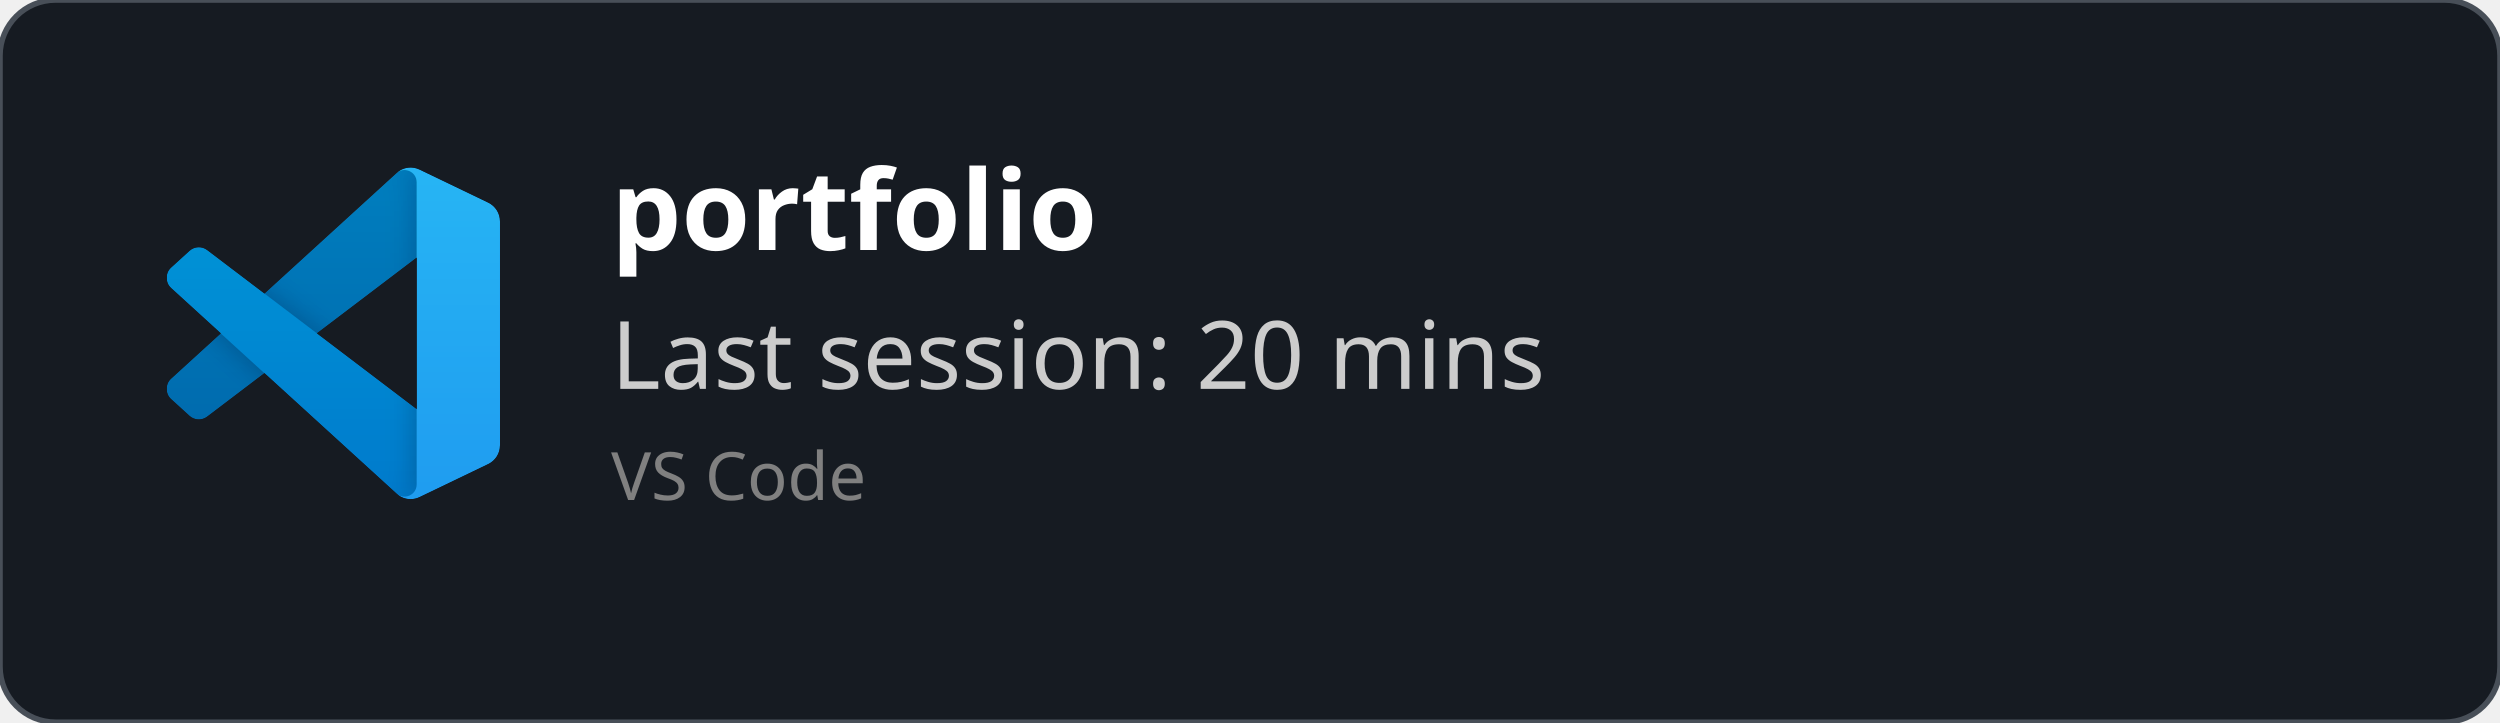
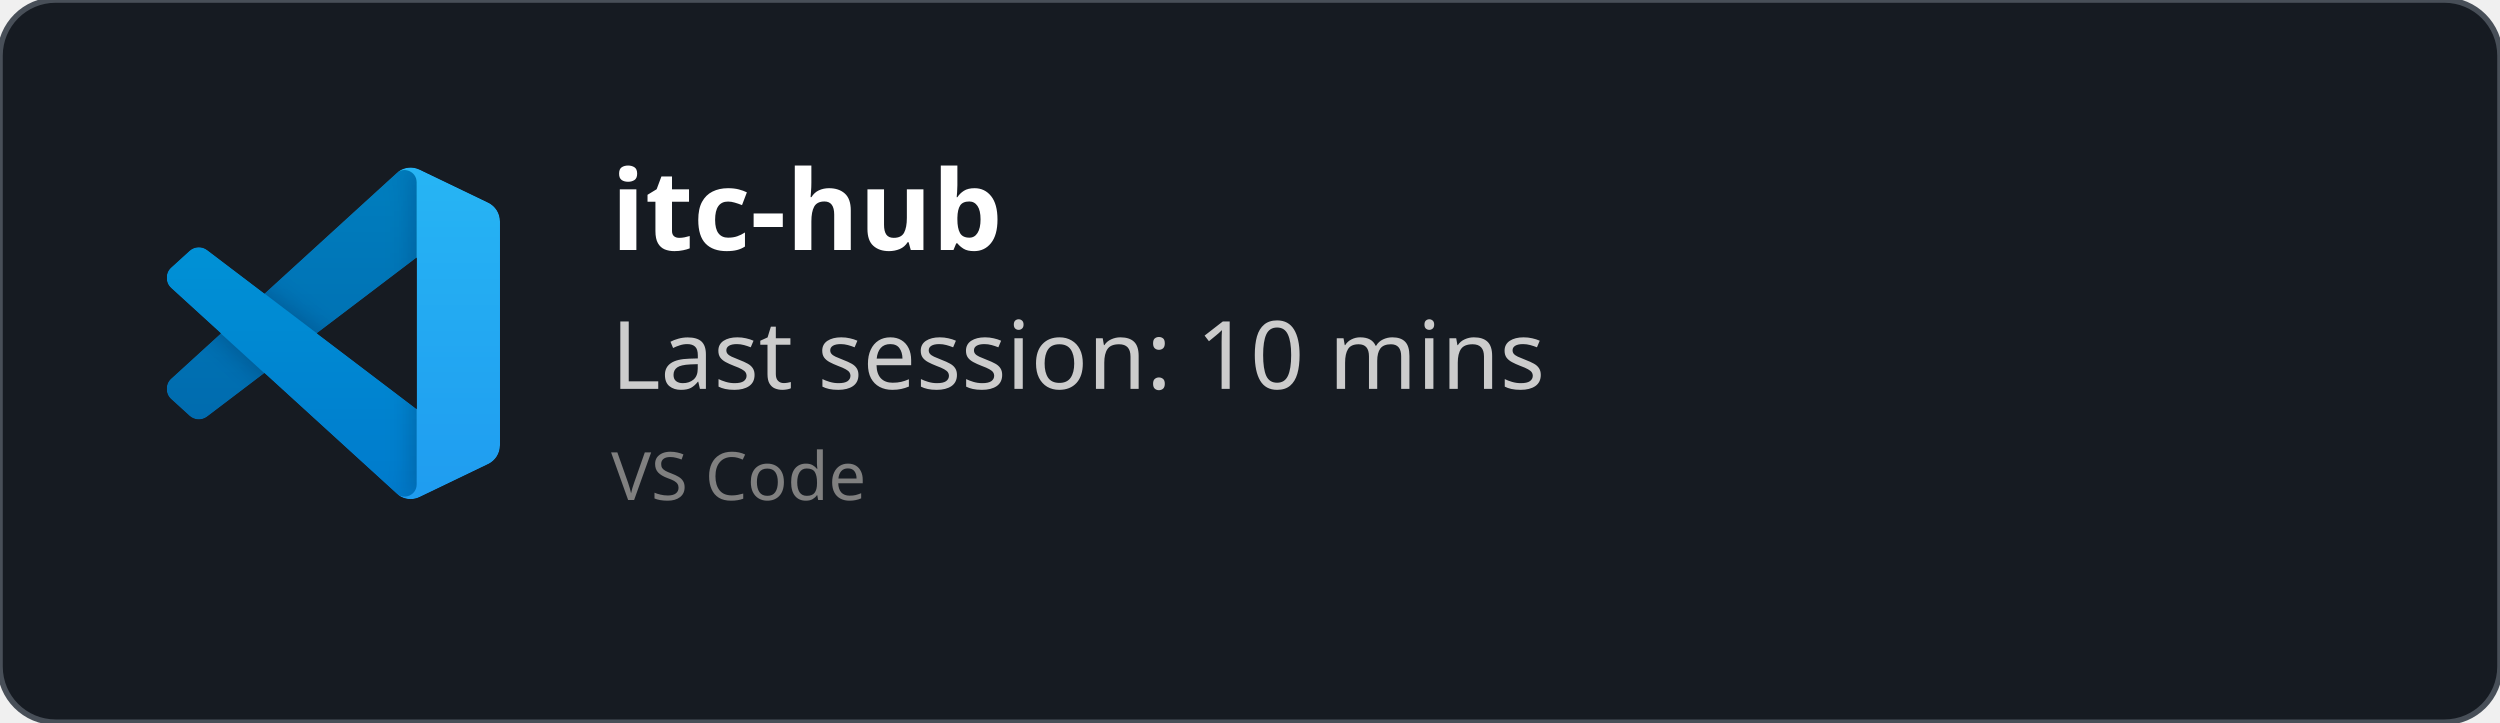
<svg xmlns="http://www.w3.org/2000/svg" width="450" height="130" viewBox="0 0 450 130" fill="none" role="img">
  <style>
    *{
        font-family: 'Segoe UI', Ubuntu, monospace
    }
    </style>
  <defs>
    <clipPath id="horizontalClip" x="20" y="20" width="500" height="200">
      <rect x="90" y="20" width="300" height="50" />
    </clipPath>
  </defs>
  <rect width="450" height="130" fill="rgba(22,27,34)" stroke="#484f58" stroke-width="1" fill-opacity="1" stroke-opacity="1" x="0" y="0" rx="10px" ry="10px">
    </rect>
  <svg width="60" height="60" x="30" y="30" viewBox="0 0 100 100" fill="none" id="vscode">
    <mask id="mask0" mask-type="alpha" maskUnits="userSpaceOnUse" x="0" y="0" width="100" height="100">
      <path fill-rule="evenodd" clip-rule="evenodd" d="M70.912 99.317C72.487 99.931 74.283 99.891 75.873 99.126L96.461 89.22C98.624 88.179 100 85.989 100 83.587V16.413C100 14.011 98.624 11.822 96.461 10.781L75.873 0.874C73.786 -0.13 71.345 0.116 69.513 1.447C69.252 1.637 69.003 1.849 68.769 2.083L29.355 38.041L12.187 25.01C10.589 23.797 8.354 23.896 6.869 25.246L1.363 30.255C-0.453 31.906 -0.455 34.763 1.359 36.417L16.247 50L1.359 63.583C-0.455 65.237 -0.453 68.094 1.363 69.745L6.869 74.754C8.354 76.104 10.589 76.204 12.187 74.99L29.355 61.959L68.769 97.917C69.392 98.541 70.125 99.01 70.912 99.317ZM75.015 27.299L45.109 50L75.015 72.701V27.299Z" fill="white" />
    </mask>
    <g mask="url(#mask0)">
      <path d="M96.461 10.796L75.857 0.876C73.472 -0.273 70.622 0.212 68.75 2.083L1.299 63.583C-0.516 65.237 -0.514 68.094 1.303 69.745L6.813 74.754C8.298 76.104 10.535 76.204 12.134 74.99L93.361 13.37C96.086 11.303 100 13.246 100 16.667V16.427C100 14.027 98.625 11.838 96.461 10.796Z" fill="#0065A9" />
      <g filter="url(#filter0_d)">
        <path d="M96.461 89.204L75.857 99.124C73.472 100.273 70.622 99.788 68.75 97.917L1.299 36.417C-0.516 34.763 -0.514 31.906 1.303 30.255L6.813 25.246C8.298 23.896 10.535 23.796 12.134 25.009L93.361 86.63C96.086 88.697 100 86.754 100 83.333V83.573C100 85.974 98.625 88.162 96.461 89.204Z" fill="#007ACC" />
      </g>
      <g filter="url(#filter1_d)">
        <path d="M75.858 99.126C73.472 100.274 70.622 99.788 68.75 97.917C71.056 100.223 75 98.59 75 95.328V4.672C75 1.41 71.056 -0.223 68.75 2.083C70.622 0.211 73.472 -0.274 75.858 0.874L96.459 10.781C98.623 11.822 100 14.011 100 16.413V83.587C100 85.989 98.623 88.179 96.459 89.22L75.858 99.126Z" fill="#1F9CF0" />
      </g>
      <g style="mix-blend-mode:overlay" opacity="0.25">
        <path fill-rule="evenodd" clip-rule="evenodd" d="M70.851 99.317C72.426 99.931 74.222 99.891 75.812 99.126L96.4 89.22C98.563 88.179 99.939 85.989 99.939 83.587V16.413C99.939 14.011 98.564 11.822 96.4 10.781L75.812 0.874C73.725 -0.13 71.284 0.116 69.453 1.447C69.191 1.637 68.942 1.849 68.708 2.083L29.294 38.041L12.126 25.01C10.528 23.796 8.293 23.896 6.809 25.246L1.302 30.255C-0.513 31.906 -0.515 34.763 1.298 36.417L16.186 50L1.298 63.583C-0.515 65.237 -0.513 68.094 1.302 69.745L6.809 74.754C8.293 76.104 10.528 76.204 12.126 74.99L29.294 61.959L68.708 97.917C69.332 98.54 70.064 99.01 70.851 99.317ZM74.954 27.299L45.048 50L74.954 72.701V27.299Z" fill="url(#paint0_linear)" />
      </g>
    </g>
    <defs>
      <filter id="filter0_d" x="-8.394" y="15.829" width="116.727" height="92.246" filterUnits="userSpaceOnUse" color-interpolation-filters="sRGB">
        <feFlood flood-opacity="0" result="BackgroundImageFix" />
        <feColorMatrix in="SourceAlpha" type="matrix" values="0 0 0 0 0 0 0 0 0 0 0 0 0 0 0 0 0 0 127 0" />
        <feOffset />
        <feGaussianBlur stdDeviation="4.167" />
        <feColorMatrix type="matrix" values="0 0 0 0 0 0 0 0 0 0 0 0 0 0 0 0 0 0 0.25 0" />
        <feBlend mode="overlay" in2="BackgroundImageFix" result="effect1_dropShadow" />
        <feBlend mode="normal" in="SourceGraphic" in2="effect1_dropShadow" result="shape" />
      </filter>
      <filter id="filter1_d" x="60.417" y="-8.076" width="47.917" height="116.151" filterUnits="userSpaceOnUse" color-interpolation-filters="sRGB">
        <feFlood flood-opacity="0" result="BackgroundImageFix" />
        <feColorMatrix in="SourceAlpha" type="matrix" values="0 0 0 0 0 0 0 0 0 0 0 0 0 0 0 0 0 0 127 0" />
        <feOffset />
        <feGaussianBlur stdDeviation="4.167" />
        <feColorMatrix type="matrix" values="0 0 0 0 0 0 0 0 0 0 0 0 0 0 0 0 0 0 0.25 0" />
        <feBlend mode="overlay" in2="BackgroundImageFix" result="effect1_dropShadow" />
        <feBlend mode="normal" in="SourceGraphic" in2="effect1_dropShadow" result="shape" />
      </filter>
      <linearGradient id="paint0_linear" x1="49.939" y1="0.258" x2="49.939" y2="99.742" gradientUnits="userSpaceOnUse">
        <stop stop-color="white" />
        <stop offset="1" stop-color="white" stop-opacity="0" />
      </linearGradient>
    </defs>
  </svg>
  <text x="110" y="45" font-size="20" clip-path="url(#horizontalClip)" font-weight="bold" font-family="Ubuntu" fill="white">
-     portfolio
+     itc-hub
    </text>
  <text x="110" y="70" font-size="17px" font-family="Ubuntu" fill="#ccc">
-     Last session: 20 mins
+     Last session: 10 mins
    </text>
  <text x="110" y="90" font-size="12px" font-family="Ubuntu" fill="grey">
    VS Code
    </text>
</svg>
